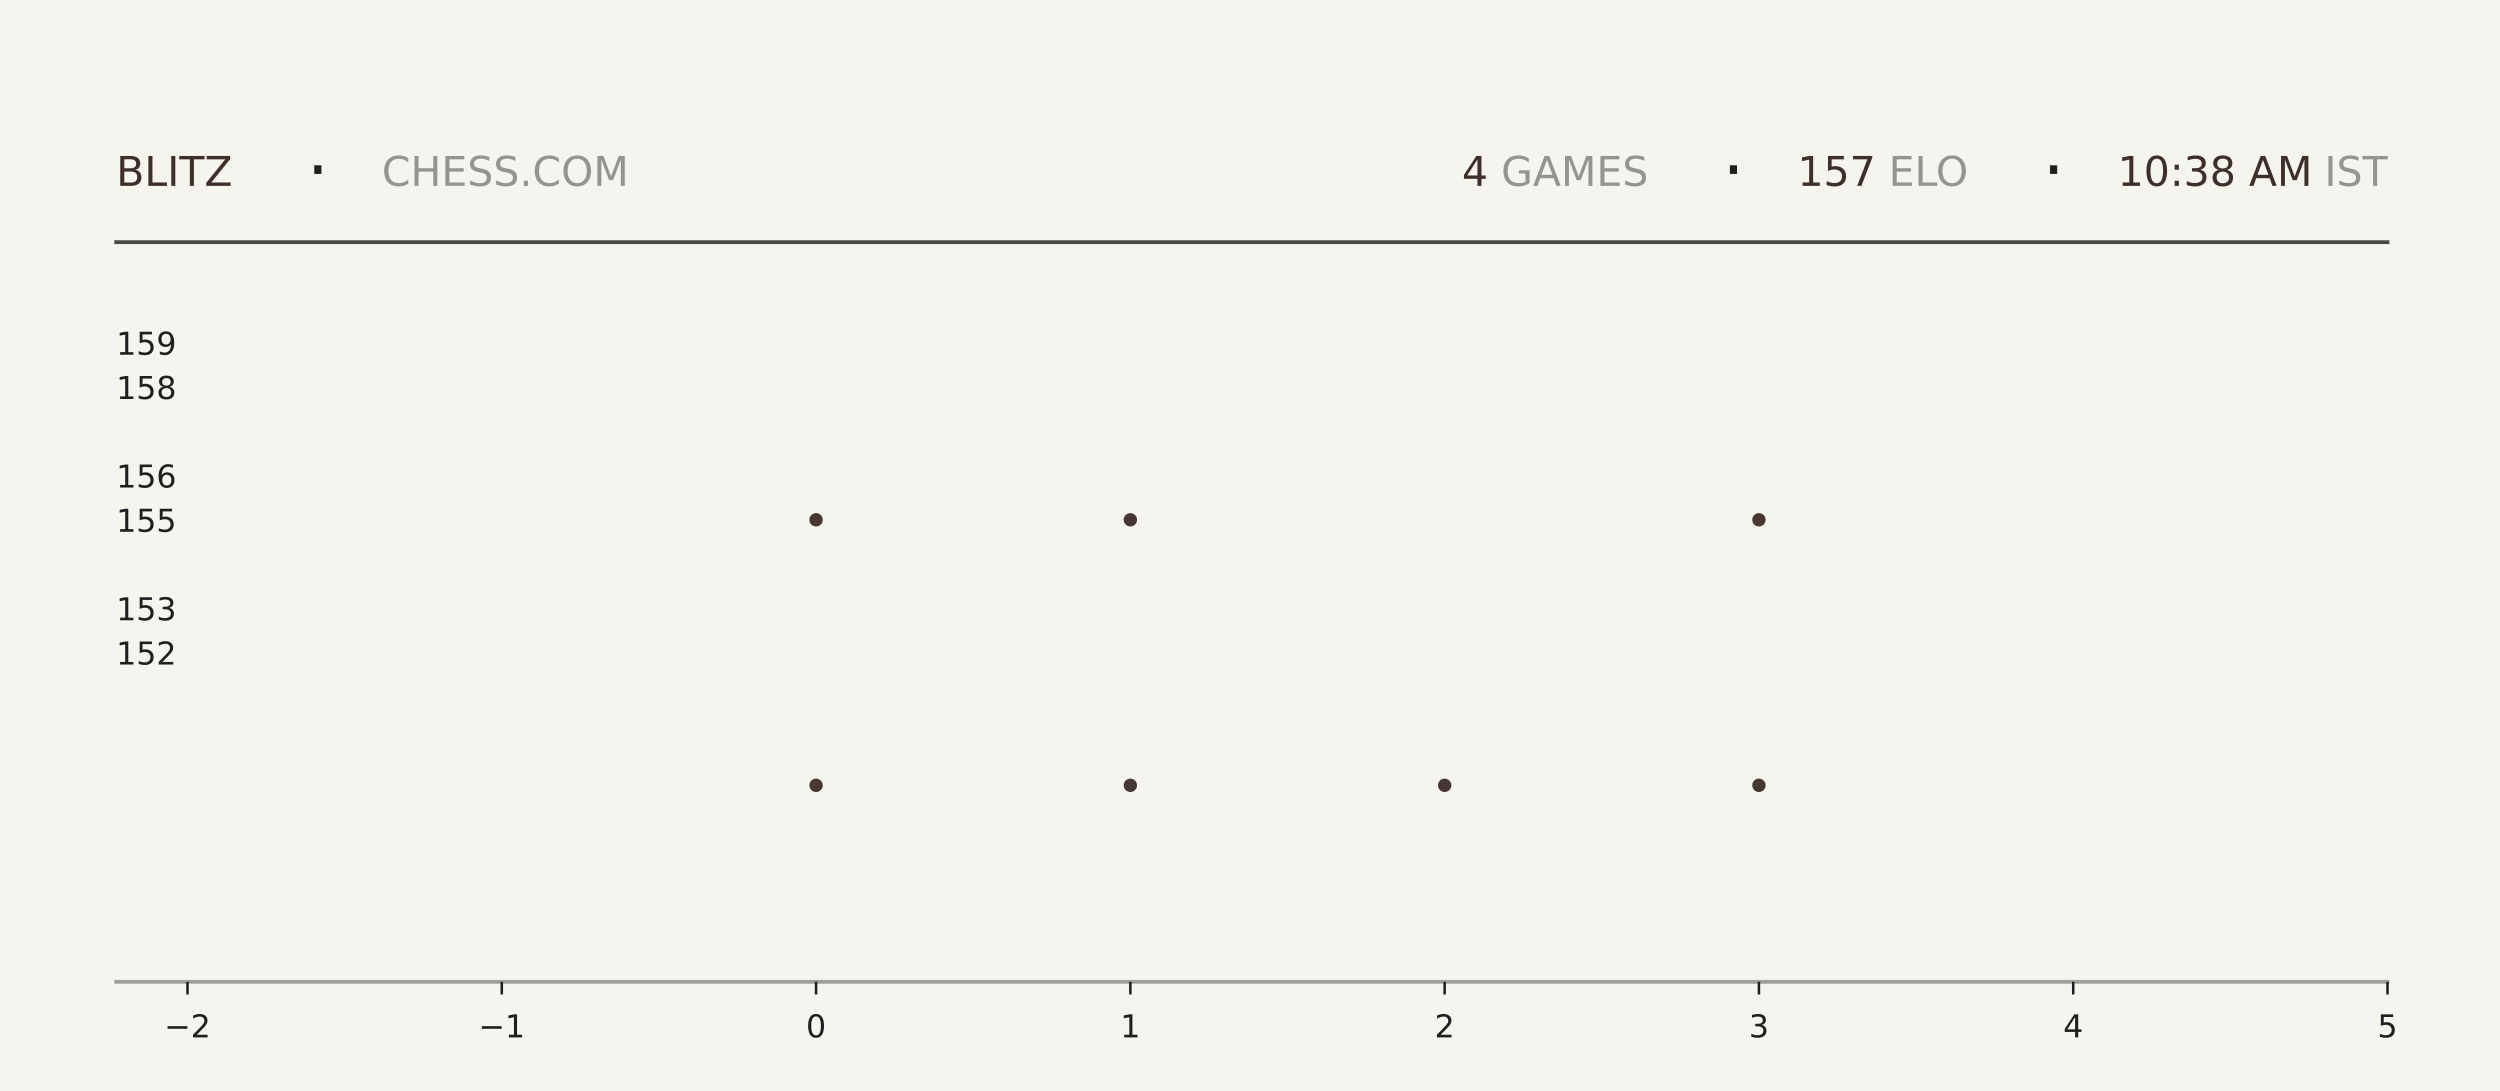
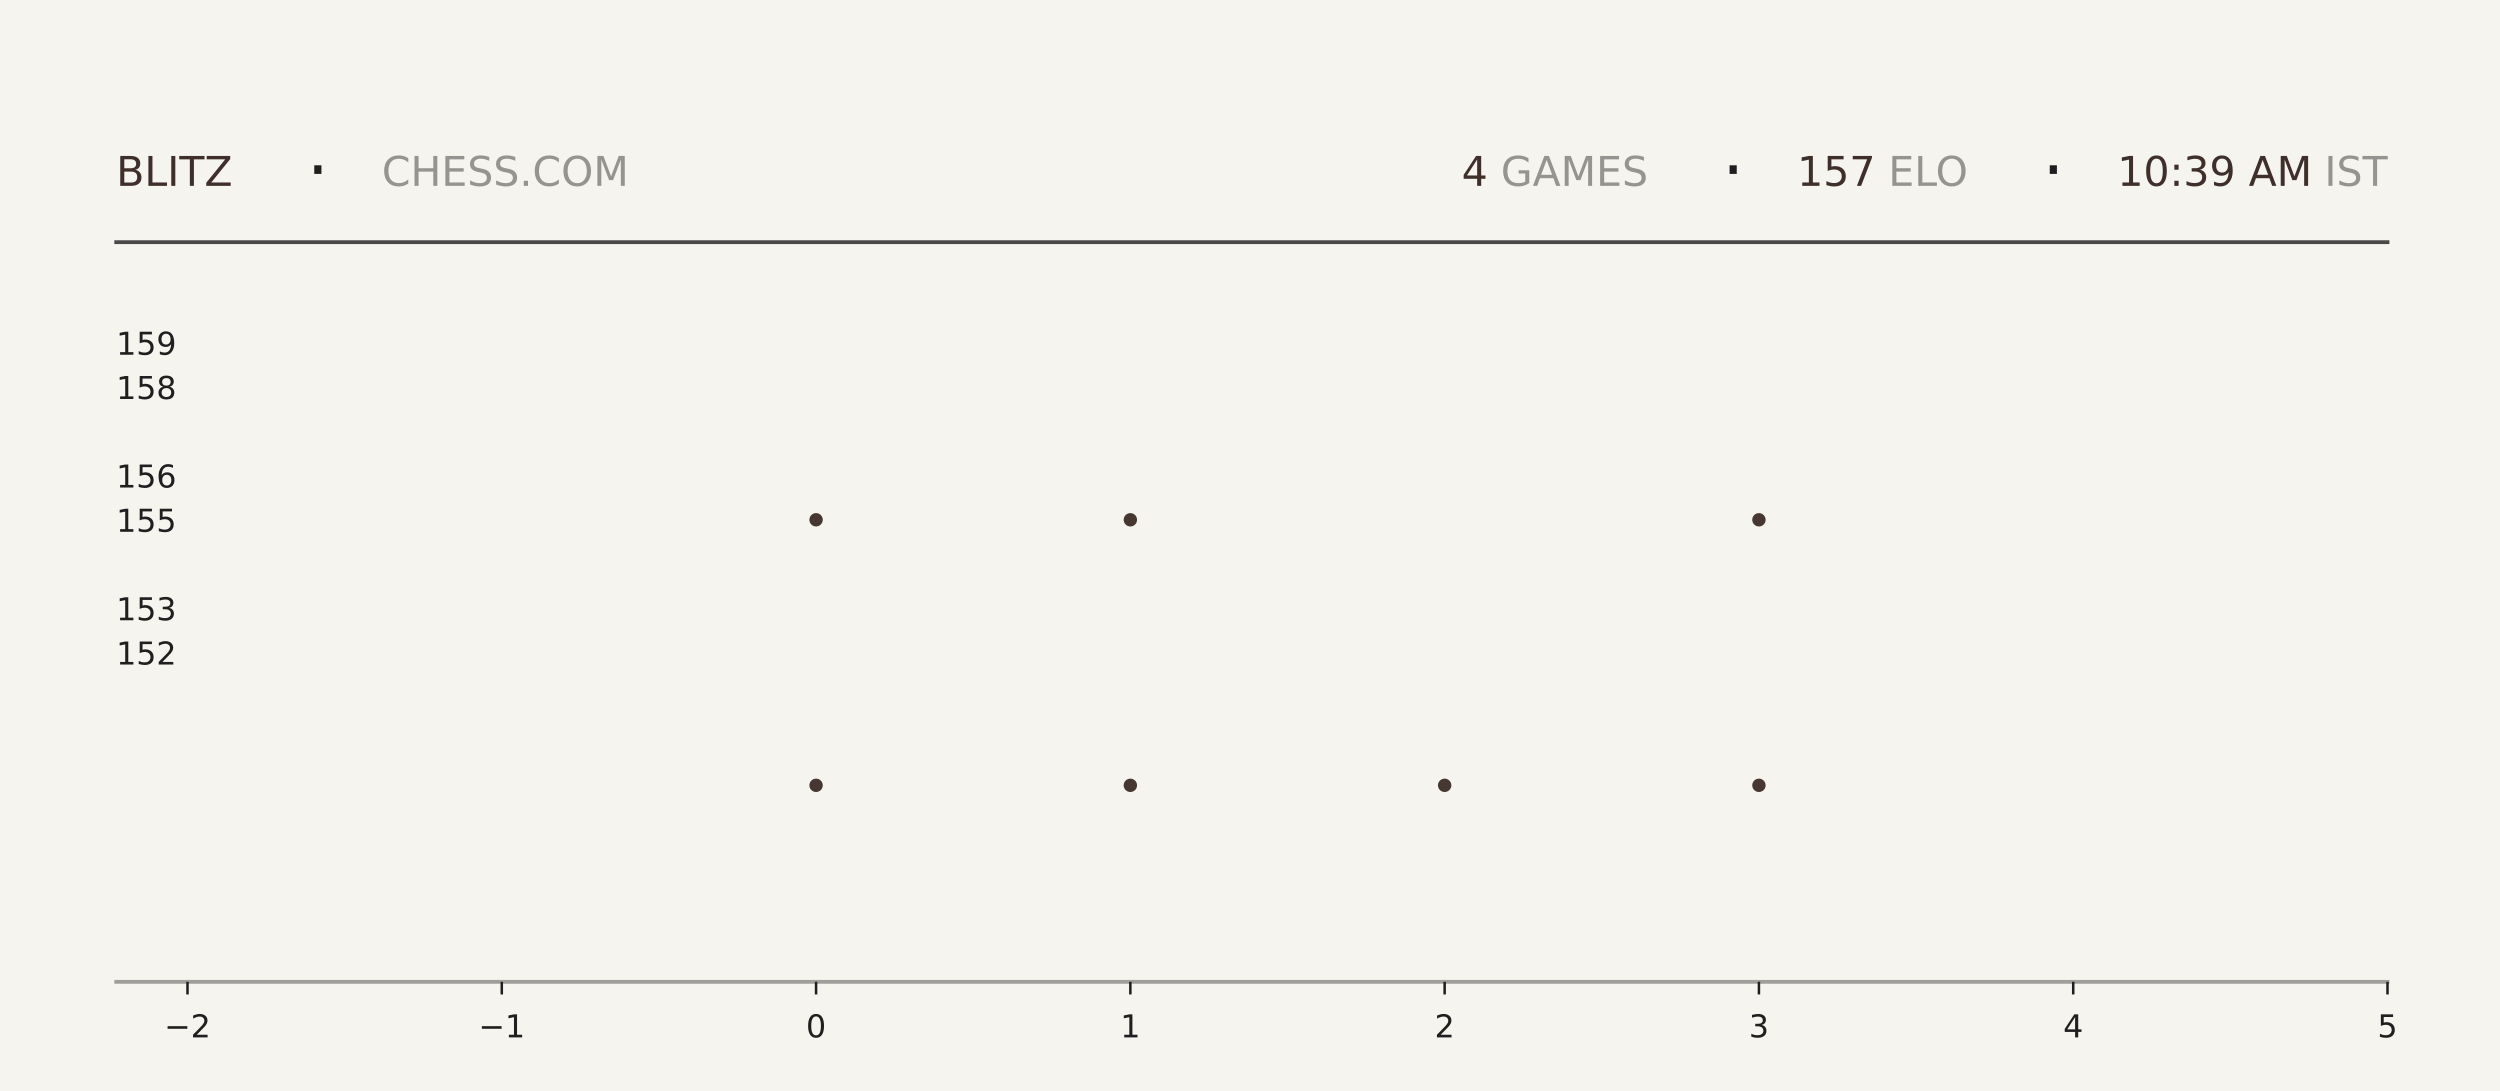
<svg xmlns="http://www.w3.org/2000/svg" xmlns:xlink="http://www.w3.org/1999/xlink" width="792pt" height="345.6pt" viewBox="0 0 792 345.6" version="1.1">
  <defs>
    <style type="text/css">*{stroke-linejoin: round; stroke-linecap: butt}</style>
  </defs>
  <g id="figure_1">
    <g id="patch_1">
      <path d="M 0 345.6  L 792 345.6  L 792 0  L 0 0  z " style="fill: #f6f4ef" />
    </g>
    <g id="axes_1">
      <g id="patch_2">
        <path d="M 59.4 311.04  L 756.36 311.04  L 756.36 103.68  L 59.4 103.68  z " style="fill: #f6f4ef" />
      </g>
      <g id="PathCollection_1">
        <defs>
-           <path id="m252e1ac624" d="M 0 2.121  C 0.563 2.121 1.102 1.898 1.5 1.5  C 1.898 1.102 2.121 0.563 2.121 0  C 2.121 -0.563 1.898 -1.102 1.5 -1.5  C 1.102 -1.898 0.563 -2.121 0 -2.121  C -0.563 -2.121 -1.102 -1.898 -1.5 -1.5  C -1.898 -1.102 -2.121 -0.563 -2.121 0  C -2.121 0.563 -1.898 1.102 -1.5 1.5  C -1.102 1.898 -0.563 2.121 0 2.121  z " />
-         </defs>
-         <g clip-path="url(#peb0e96a96d)">
-           <use xlink:href="#m252e1ac624" x="258.531" y="248.79" style="fill: #3e2f2a; fill-opacity: 0.95" />
-           <use xlink:href="#m252e1ac624" x="258.531" y="164.668" style="fill: #3e2f2a; fill-opacity: 0.95" />
+           <path id="m438cb81b4f" d="M 0 2.121  C 0.563 2.121 1.102 1.898 1.5 1.5  C 1.898 1.102 2.121 0.563 2.121 0  C 2.121 -0.563 1.898 -1.102 1.5 -1.5  C 1.102 -1.898 0.563 -2.121 0 -2.121  C -0.563 -2.121 -1.102 -1.898 -1.5 -1.5  C -1.898 -1.102 -2.121 -0.563 -2.121 0  C -2.121 0.563 -1.898 1.102 -1.5 1.5  C -1.102 1.898 -0.563 2.121 0 2.121  z " />
+         </defs>
+         <g clip-path="url(#p66a5a46d24)">
+           <use xlink:href="#m438cb81b4f" x="258.531" y="248.79" style="fill: #3e2f2a; fill-opacity: 0.95" />
+           <use xlink:href="#m438cb81b4f" x="258.531" y="164.668" style="fill: #3e2f2a; fill-opacity: 0.95" />
        </g>
      </g>
      <g id="PathCollection_2">
-         <g clip-path="url(#peb0e96a96d)">
-           <use xlink:href="#m252e1ac624" x="358.097" y="248.79" style="fill: #3e2f2a; fill-opacity: 0.95" />
-           <use xlink:href="#m252e1ac624" x="358.097" y="164.668" style="fill: #3e2f2a; fill-opacity: 0.95" />
-           <use xlink:href="#m252e1ac624" x="358.097" y="80.547" style="fill: #3e2f2a; fill-opacity: 0.95" />
+         <g clip-path="url(#p66a5a46d24)">
+           <use xlink:href="#m438cb81b4f" x="358.097" y="248.79" style="fill: #3e2f2a; fill-opacity: 0.95" />
+           <use xlink:href="#m438cb81b4f" x="358.097" y="164.668" style="fill: #3e2f2a; fill-opacity: 0.95" />
+           <use xlink:href="#m438cb81b4f" x="358.097" y="80.547" style="fill: #3e2f2a; fill-opacity: 0.95" />
        </g>
      </g>
      <g id="PathCollection_3">
-         <g clip-path="url(#peb0e96a96d)">
-           <use xlink:href="#m252e1ac624" x="457.663" y="248.79" style="fill: #3e2f2a; fill-opacity: 0.95" />
+         <g clip-path="url(#p66a5a46d24)">
+           <use xlink:href="#m438cb81b4f" x="457.663" y="248.79" style="fill: #3e2f2a; fill-opacity: 0.95" />
        </g>
      </g>
      <g id="PathCollection_4">
-         <g clip-path="url(#peb0e96a96d)">
-           <use xlink:href="#m252e1ac624" x="557.229" y="248.79" style="fill: #3e2f2a; fill-opacity: 0.95" />
-           <use xlink:href="#m252e1ac624" x="557.229" y="164.668" style="fill: #3e2f2a; fill-opacity: 0.95" />
-           <use xlink:href="#m252e1ac624" x="557.229" y="80.547" style="fill: #3e2f2a; fill-opacity: 0.95" />
+         <g clip-path="url(#p66a5a46d24)">
+           <use xlink:href="#m438cb81b4f" x="557.229" y="248.79" style="fill: #3e2f2a; fill-opacity: 0.95" />
+           <use xlink:href="#m438cb81b4f" x="557.229" y="164.668" style="fill: #3e2f2a; fill-opacity: 0.95" />
+           <use xlink:href="#m438cb81b4f" x="557.229" y="80.547" style="fill: #3e2f2a; fill-opacity: 0.95" />
        </g>
      </g>
      <g id="matplotlib.axis_1">
        <g id="xtick_1">
          <g id="line2d_1">
            <defs>
-               <path id="md7f9ecbc65" d="M 0 0  L 0 4  " style="stroke: #1f1f1f; stroke-width: 0.8" />
+               <path id="m2347e79dd5" d="M 0 0  L 0 4  " style="stroke: #1f1f1f; stroke-width: 0.8" />
            </defs>
            <g>
-               <use xlink:href="#md7f9ecbc65" x="59.4" y="311.04" style="fill: #1f1f1f; stroke: #1f1f1f; stroke-width: 0.8" />
+               <use xlink:href="#m2347e79dd5" x="59.4" y="311.04" style="fill: #1f1f1f; stroke: #1f1f1f; stroke-width: 0.8" />
            </g>
          </g>
          <g id="text_1">
            <g style="fill: #1f1f1f" transform="translate(52.02891 328.6384) scale(0.1 -0.1)">
              <defs>
                <path id="DejaVuSans-2212" d="M 678 2272  L 4684 2272  L 4684 1741  L 678 1741  L 678 2272  z " transform="scale(0.015625)" />
                <path id="DejaVuSans-32" d="M 1228 531  L 3431 531  L 3431 0  L 469 0  L 469 531  Q 828 903 1448 1529  Q 2069 2156 2228 2338  Q 2531 2678 2651 2914  Q 2772 3150 2772 3378  Q 2772 3750 2511 3984  Q 2250 4219 1831 4219  Q 1534 4219 1204 4116  Q 875 4013 500 3803  L 500 4441  Q 881 4594 1212 4672  Q 1544 4750 1819 4750  Q 2544 4750 2975 4387  Q 3406 4025 3406 3419  Q 3406 3131 3298 2873  Q 3191 2616 2906 2266  Q 2828 2175 2409 1742  Q 1991 1309 1228 531  z " transform="scale(0.015625)" />
              </defs>
              <use xlink:href="#DejaVuSans-2212" />
              <use xlink:href="#DejaVuSans-32" transform="translate(83.78906 0)" />
            </g>
          </g>
        </g>
        <g id="xtick_2">
          <g id="line2d_2">
            <g>
-               <use xlink:href="#md7f9ecbc65" x="158.966" y="311.04" style="fill: #1f1f1f; stroke: #1f1f1f; stroke-width: 0.8" />
+               <use xlink:href="#m2347e79dd5" x="158.966" y="311.04" style="fill: #1f1f1f; stroke: #1f1f1f; stroke-width: 0.8" />
            </g>
          </g>
          <g id="text_2">
            <g style="fill: #1f1f1f" transform="translate(151.5946 328.6384) scale(0.1 -0.1)">
              <defs>
                <path id="DejaVuSans-31" d="M 794 531  L 1825 531  L 1825 4091  L 703 3866  L 703 4441  L 1819 4666  L 2450 4666  L 2450 531  L 3481 531  L 3481 0  L 794 0  L 794 531  z " transform="scale(0.015625)" />
              </defs>
              <use xlink:href="#DejaVuSans-2212" />
              <use xlink:href="#DejaVuSans-31" transform="translate(83.78906 0)" />
            </g>
          </g>
        </g>
        <g id="xtick_3">
          <g id="line2d_3">
            <g>
-               <use xlink:href="#md7f9ecbc65" x="258.531" y="311.04" style="fill: #1f1f1f; stroke: #1f1f1f; stroke-width: 0.8" />
+               <use xlink:href="#m2347e79dd5" x="258.531" y="311.04" style="fill: #1f1f1f; stroke: #1f1f1f; stroke-width: 0.8" />
            </g>
          </g>
          <g id="text_3">
            <g style="fill: #1f1f1f" transform="translate(255.3502 328.6384) scale(0.1 -0.1)">
              <defs>
                <path id="DejaVuSans-30" d="M 2034 4250  Q 1547 4250 1301 3770  Q 1056 3291 1056 2328  Q 1056 1369 1301 889  Q 1547 409 2034 409  Q 2525 409 2770 889  Q 3016 1369 3016 2328  Q 3016 3291 2770 3770  Q 2525 4250 2034 4250  z M 2034 4750  Q 2819 4750 3233 4129  Q 3647 3509 3647 2328  Q 3647 1150 3233 529  Q 2819 -91 2034 -91  Q 1250 -91 836 529  Q 422 1150 422 2328  Q 422 3509 836 4129  Q 1250 4750 2034 4750  z " transform="scale(0.015625)" />
              </defs>
              <use xlink:href="#DejaVuSans-30" />
            </g>
          </g>
        </g>
        <g id="xtick_4">
          <g id="line2d_4">
            <g>
-               <use xlink:href="#md7f9ecbc65" x="358.097" y="311.04" style="fill: #1f1f1f; stroke: #1f1f1f; stroke-width: 0.8" />
+               <use xlink:href="#m2347e79dd5" x="358.097" y="311.04" style="fill: #1f1f1f; stroke: #1f1f1f; stroke-width: 0.8" />
            </g>
          </g>
          <g id="text_4">
            <g style="fill: #1f1f1f" transform="translate(354.9159 328.6384) scale(0.1 -0.1)">
              <use xlink:href="#DejaVuSans-31" />
            </g>
          </g>
        </g>
        <g id="xtick_5">
          <g id="line2d_5">
            <g>
-               <use xlink:href="#md7f9ecbc65" x="457.663" y="311.04" style="fill: #1f1f1f; stroke: #1f1f1f; stroke-width: 0.8" />
+               <use xlink:href="#m2347e79dd5" x="457.663" y="311.04" style="fill: #1f1f1f; stroke: #1f1f1f; stroke-width: 0.8" />
            </g>
          </g>
          <g id="text_5">
            <g style="fill: #1f1f1f" transform="translate(454.4816 328.6384) scale(0.1 -0.1)">
              <use xlink:href="#DejaVuSans-32" />
            </g>
          </g>
        </g>
        <g id="xtick_6">
          <g id="line2d_6">
            <g>
-               <use xlink:href="#md7f9ecbc65" x="557.229" y="311.04" style="fill: #1f1f1f; stroke: #1f1f1f; stroke-width: 0.8" />
+               <use xlink:href="#m2347e79dd5" x="557.229" y="311.04" style="fill: #1f1f1f; stroke: #1f1f1f; stroke-width: 0.8" />
            </g>
          </g>
          <g id="text_6">
            <g style="fill: #1f1f1f" transform="translate(554.0473 328.6384) scale(0.1 -0.1)">
              <defs>
                <path id="DejaVuSans-33" d="M 2597 2516  Q 3050 2419 3304 2112  Q 3559 1806 3559 1356  Q 3559 666 3084 287  Q 2609 -91 1734 -91  Q 1441 -91 1130 -33  Q 819 25 488 141  L 488 750  Q 750 597 1062 519  Q 1375 441 1716 441  Q 2309 441 2620 675  Q 2931 909 2931 1356  Q 2931 1769 2642 2001  Q 2353 2234 1838 2234  L 1294 2234  L 1294 2753  L 1863 2753  Q 2328 2753 2575 2939  Q 2822 3125 2822 3475  Q 2822 3834 2567 4026  Q 2313 4219 1838 4219  Q 1578 4219 1281 4162  Q 984 4106 628 3988  L 628 4550  Q 988 4650 1302 4700  Q 1616 4750 1894 4750  Q 2613 4750 3031 4423  Q 3450 4097 3450 3541  Q 3450 3153 3228 2886  Q 3006 2619 2597 2516  z " transform="scale(0.015625)" />
              </defs>
              <use xlink:href="#DejaVuSans-33" />
            </g>
          </g>
        </g>
        <g id="xtick_7">
          <g id="line2d_7">
            <g>
-               <use xlink:href="#md7f9ecbc65" x="656.794" y="311.04" style="fill: #1f1f1f; stroke: #1f1f1f; stroke-width: 0.8" />
+               <use xlink:href="#m2347e79dd5" x="656.794" y="311.04" style="fill: #1f1f1f; stroke: #1f1f1f; stroke-width: 0.8" />
            </g>
          </g>
          <g id="text_7">
            <g style="fill: #1f1f1f" transform="translate(653.613 328.6384) scale(0.1 -0.1)">
              <defs>
                <path id="DejaVuSans-34" d="M 2419 4116  L 825 1625  L 2419 1625  L 2419 4116  z M 2253 4666  L 3047 4666  L 3047 1625  L 3713 1625  L 3713 1100  L 3047 1100  L 3047 0  L 2419 0  L 2419 1100  L 313 1100  L 313 1709  L 2253 4666  z " transform="scale(0.015625)" />
              </defs>
              <use xlink:href="#DejaVuSans-34" />
            </g>
          </g>
        </g>
        <g id="xtick_8">
          <g id="line2d_8">
            <g>
-               <use xlink:href="#md7f9ecbc65" x="756.36" y="311.04" style="fill: #1f1f1f; stroke: #1f1f1f; stroke-width: 0.8" />
+               <use xlink:href="#m2347e79dd5" x="756.36" y="311.04" style="fill: #1f1f1f; stroke: #1f1f1f; stroke-width: 0.8" />
            </g>
          </g>
          <g id="text_8">
            <g style="fill: #1f1f1f" transform="translate(753.1788 328.6384) scale(0.1 -0.1)">
              <defs>
                <path id="DejaVuSans-35" d="M 691 4666  L 3169 4666  L 3169 4134  L 1269 4134  L 1269 2991  Q 1406 3038 1543 3061  Q 1681 3084 1819 3084  Q 2600 3084 3056 2656  Q 3513 2228 3513 1497  Q 3513 744 3044 326  Q 2575 -91 1722 -91  Q 1428 -91 1123 -41  Q 819 9 494 109  L 494 744  Q 775 591 1075 516  Q 1375 441 1709 441  Q 2250 441 2565 725  Q 2881 1009 2881 1497  Q 2881 1984 2565 2268  Q 2250 2553 1709 2553  Q 1456 2553 1204 2497  Q 953 2441 691 2322  L 691 4666  z " transform="scale(0.015625)" />
              </defs>
              <use xlink:href="#DejaVuSans-35" />
            </g>
          </g>
        </g>
      </g>
      <g id="matplotlib.axis_2">
        <g id="ytick_1">
          <g id="line2d_9" />
          <g id="text_9">
            <g style="fill: #1f1f1f" transform="translate(36.8125 210.5283) scale(0.1 -0.1)">
              <use xlink:href="#DejaVuSans-31" />
              <use xlink:href="#DejaVuSans-35" transform="translate(63.62305 0)" />
              <use xlink:href="#DejaVuSans-32" transform="translate(127.2461 0)" />
            </g>
          </g>
        </g>
        <g id="ytick_2">
          <g id="line2d_10" />
          <g id="text_10">
            <g style="fill: #1f1f1f" transform="translate(36.8125 196.508) scale(0.1 -0.1)">
              <use xlink:href="#DejaVuSans-31" />
              <use xlink:href="#DejaVuSans-35" transform="translate(63.62305 0)" />
              <use xlink:href="#DejaVuSans-33" transform="translate(127.2461 0)" />
            </g>
          </g>
        </g>
        <g id="ytick_3">
          <g id="line2d_11" />
          <g id="text_11">
            <g style="fill: #1f1f1f" transform="translate(36.8125 168.4675) scale(0.1 -0.1)">
              <use xlink:href="#DejaVuSans-31" />
              <use xlink:href="#DejaVuSans-35" transform="translate(63.62305 0)" />
              <use xlink:href="#DejaVuSans-35" transform="translate(127.2461 0)" />
            </g>
          </g>
        </g>
        <g id="ytick_4">
          <g id="line2d_12" />
          <g id="text_12">
            <g style="fill: #1f1f1f" transform="translate(36.8125 154.4472) scale(0.1 -0.1)">
              <defs>
                <path id="DejaVuSans-36" d="M 2113 2584  Q 1688 2584 1439 2293  Q 1191 2003 1191 1497  Q 1191 994 1439 701  Q 1688 409 2113 409  Q 2538 409 2786 701  Q 3034 994 3034 1497  Q 3034 2003 2786 2293  Q 2538 2584 2113 2584  z M 3366 4563  L 3366 3988  Q 3128 4100 2886 4159  Q 2644 4219 2406 4219  Q 1781 4219 1451 3797  Q 1122 3375 1075 2522  Q 1259 2794 1537 2939  Q 1816 3084 2150 3084  Q 2853 3084 3261 2657  Q 3669 2231 3669 1497  Q 3669 778 3244 343  Q 2819 -91 2113 -91  Q 1303 -91 875 529  Q 447 1150 447 2328  Q 447 3434 972 4092  Q 1497 4750 2381 4750  Q 2619 4750 2861 4703  Q 3103 4656 3366 4563  z " transform="scale(0.015625)" />
              </defs>
              <use xlink:href="#DejaVuSans-31" />
              <use xlink:href="#DejaVuSans-35" transform="translate(63.62305 0)" />
              <use xlink:href="#DejaVuSans-36" transform="translate(127.2461 0)" />
            </g>
          </g>
        </g>
        <g id="ytick_5">
          <g id="line2d_13" />
          <g id="text_13">
            <g style="fill: #1f1f1f" transform="translate(36.8125 126.4066) scale(0.1 -0.1)">
              <defs>
                <path id="DejaVuSans-38" d="M 2034 2216  Q 1584 2216 1326 1975  Q 1069 1734 1069 1313  Q 1069 891 1326 650  Q 1584 409 2034 409  Q 2484 409 2743 651  Q 3003 894 3003 1313  Q 3003 1734 2745 1975  Q 2488 2216 2034 2216  z M 1403 2484  Q 997 2584 770 2862  Q 544 3141 544 3541  Q 544 4100 942 4425  Q 1341 4750 2034 4750  Q 2731 4750 3128 4425  Q 3525 4100 3525 3541  Q 3525 3141 3298 2862  Q 3072 2584 2669 2484  Q 3125 2378 3379 2068  Q 3634 1759 3634 1313  Q 3634 634 3220 271  Q 2806 -91 2034 -91  Q 1263 -91 848 271  Q 434 634 434 1313  Q 434 1759 690 2068  Q 947 2378 1403 2484  z M 1172 3481  Q 1172 3119 1398 2916  Q 1625 2713 2034 2713  Q 2441 2713 2670 2916  Q 2900 3119 2900 3481  Q 2900 3844 2670 4047  Q 2441 4250 2034 4250  Q 1625 4250 1398 4047  Q 1172 3844 1172 3481  z " transform="scale(0.015625)" />
              </defs>
              <use xlink:href="#DejaVuSans-31" />
              <use xlink:href="#DejaVuSans-35" transform="translate(63.62305 0)" />
              <use xlink:href="#DejaVuSans-38" transform="translate(127.2461 0)" />
            </g>
          </g>
        </g>
        <g id="ytick_6">
          <g id="line2d_14" />
          <g id="text_14">
            <g style="fill: #1f1f1f" transform="translate(36.8125 112.3863) scale(0.1 -0.1)">
              <defs>
                <path id="DejaVuSans-39" d="M 703 97  L 703 672  Q 941 559 1184 500  Q 1428 441 1663 441  Q 2288 441 2617 861  Q 2947 1281 2994 2138  Q 2813 1869 2534 1725  Q 2256 1581 1919 1581  Q 1219 1581 811 2004  Q 403 2428 403 3163  Q 403 3881 828 4315  Q 1253 4750 1959 4750  Q 2769 4750 3195 4129  Q 3622 3509 3622 2328  Q 3622 1225 3098 567  Q 2575 -91 1691 -91  Q 1453 -91 1209 -44  Q 966 3 703 97  z M 1959 2075  Q 2384 2075 2632 2365  Q 2881 2656 2881 3163  Q 2881 3666 2632 3958  Q 2384 4250 1959 4250  Q 1534 4250 1286 3958  Q 1038 3666 1038 3163  Q 1038 2656 1286 2365  Q 1534 2075 1959 2075  z " transform="scale(0.015625)" />
              </defs>
              <use xlink:href="#DejaVuSans-31" />
              <use xlink:href="#DejaVuSans-35" transform="translate(63.62305 0)" />
              <use xlink:href="#DejaVuSans-39" transform="translate(127.2461 0)" />
            </g>
          </g>
        </g>
      </g>
    </g>
    <g id="line2d_15">
      <path d="M 36.82 76.723  L 756.36 76.723  " style="fill: none; stroke: #1f1f1f; stroke-opacity: 0.8; stroke-width: 1.2; stroke-linecap: square" />
    </g>
    <g id="line2d_16">
      <path d="M 36.82 311.04  L 756.36 311.04  " style="fill: none; stroke: #1f1f1f; stroke-opacity: 0.4; stroke-width: 1.2; stroke-linecap: square" />
    </g>
    <g id="text_15">
      <g style="fill: #3e2f2a" transform="translate(36.82 58.88319) scale(0.13 -0.13)">
        <defs>
          <path id="DejaVuSans-42" d="M 1259 2228  L 1259 519  L 2272 519  Q 2781 519 3026 730  Q 3272 941 3272 1375  Q 3272 1813 3026 2020  Q 2781 2228 2272 2228  L 1259 2228  z M 1259 4147  L 1259 2741  L 2194 2741  Q 2656 2741 2882 2914  Q 3109 3088 3109 3444  Q 3109 3797 2882 3972  Q 2656 4147 2194 4147  L 1259 4147  z M 628 4666  L 2241 4666  Q 2963 4666 3353 4366  Q 3744 4066 3744 3513  Q 3744 3084 3544 2831  Q 3344 2578 2956 2516  Q 3422 2416 3680 2098  Q 3938 1781 3938 1306  Q 3938 681 3513 340  Q 3088 0 2303 0  L 628 0  L 628 4666  z " transform="scale(0.015625)" />
          <path id="DejaVuSans-4c" d="M 628 4666  L 1259 4666  L 1259 531  L 3531 531  L 3531 0  L 628 0  L 628 4666  z " transform="scale(0.015625)" />
          <path id="DejaVuSans-49" d="M 628 4666  L 1259 4666  L 1259 0  L 628 0  L 628 4666  z " transform="scale(0.015625)" />
          <path id="DejaVuSans-54" d="M -19 4666  L 3928 4666  L 3928 4134  L 2272 4134  L 2272 0  L 1638 0  L 1638 4134  L -19 4134  L -19 4666  z " transform="scale(0.015625)" />
          <path id="DejaVuSans-5a" d="M 359 4666  L 4025 4666  L 4025 4184  L 1075 531  L 4097 531  L 4097 0  L 288 0  L 288 481  L 3238 4134  L 359 4134  L 359 4666  z " transform="scale(0.015625)" />
        </defs>
        <use xlink:href="#DejaVuSans-42" />
        <use xlink:href="#DejaVuSans-4c" transform="translate(68.60352 0)" />
        <use xlink:href="#DejaVuSans-49" transform="translate(124.3164 0)" />
        <use xlink:href="#DejaVuSans-54" transform="translate(153.8086 0)" />
        <use xlink:href="#DejaVuSans-5a" transform="translate(214.8926 0)" />
      </g>
    </g>
    <g id="text_16">
      <g style="fill: #1f1f1f" transform="translate(97.21 61.36662) scale(0.22 -0.22)">
        <defs>
          <path id="DejaVuSans-b7" d="M 684 2619  L 1344 2619  L 1344 1825  L 684 1825  L 684 2619  z " transform="scale(0.015625)" />
        </defs>
        <use xlink:href="#DejaVuSans-b7" />
      </g>
    </g>
    <g id="text_17">
      <g style="fill: #1f1f1f; opacity: 0.45" transform="translate(120.97 58.88319) scale(0.13 -0.13)">
        <defs>
          <path id="DejaVuSans-43" d="M 4122 4306  L 4122 3641  Q 3803 3938 3442 4084  Q 3081 4231 2675 4231  Q 1875 4231 1450 3742  Q 1025 3253 1025 2328  Q 1025 1406 1450 917  Q 1875 428 2675 428  Q 3081 428 3442 575  Q 3803 722 4122 1019  L 4122 359  Q 3791 134 3420 21  Q 3050 -91 2638 -91  Q 1578 -91 968 557  Q 359 1206 359 2328  Q 359 3453 968 4101  Q 1578 4750 2638 4750  Q 3056 4750 3426 4639  Q 3797 4528 4122 4306  z " transform="scale(0.015625)" />
          <path id="DejaVuSans-48" d="M 628 4666  L 1259 4666  L 1259 2753  L 3553 2753  L 3553 4666  L 4184 4666  L 4184 0  L 3553 0  L 3553 2222  L 1259 2222  L 1259 0  L 628 0  L 628 4666  z " transform="scale(0.015625)" />
          <path id="DejaVuSans-45" d="M 628 4666  L 3578 4666  L 3578 4134  L 1259 4134  L 1259 2753  L 3481 2753  L 3481 2222  L 1259 2222  L 1259 531  L 3634 531  L 3634 0  L 628 0  L 628 4666  z " transform="scale(0.015625)" />
          <path id="DejaVuSans-53" d="M 3425 4513  L 3425 3897  Q 3066 4069 2747 4153  Q 2428 4238 2131 4238  Q 1616 4238 1336 4038  Q 1056 3838 1056 3469  Q 1056 3159 1242 3001  Q 1428 2844 1947 2747  L 2328 2669  Q 3034 2534 3370 2195  Q 3706 1856 3706 1288  Q 3706 609 3251 259  Q 2797 -91 1919 -91  Q 1588 -91 1214 -16  Q 841 59 441 206  L 441 856  Q 825 641 1194 531  Q 1563 422 1919 422  Q 2459 422 2753 634  Q 3047 847 3047 1241  Q 3047 1584 2836 1778  Q 2625 1972 2144 2069  L 1759 2144  Q 1053 2284 737 2584  Q 422 2884 422 3419  Q 422 4038 858 4394  Q 1294 4750 2059 4750  Q 2388 4750 2728 4690  Q 3069 4631 3425 4513  z " transform="scale(0.015625)" />
          <path id="DejaVuSans-2e" d="M 684 794  L 1344 794  L 1344 0  L 684 0  L 684 794  z " transform="scale(0.015625)" />
          <path id="DejaVuSans-4f" d="M 2522 4238  Q 1834 4238 1429 3725  Q 1025 3213 1025 2328  Q 1025 1447 1429 934  Q 1834 422 2522 422  Q 3209 422 3611 934  Q 4013 1447 4013 2328  Q 4013 3213 3611 3725  Q 3209 4238 2522 4238  z M 2522 4750  Q 3503 4750 4090 4092  Q 4678 3434 4678 2328  Q 4678 1225 4090 567  Q 3503 -91 2522 -91  Q 1538 -91 948 565  Q 359 1222 359 2328  Q 359 3434 948 4092  Q 1538 4750 2522 4750  z " transform="scale(0.015625)" />
          <path id="DejaVuSans-4d" d="M 628 4666  L 1569 4666  L 2759 1491  L 3956 4666  L 4897 4666  L 4897 0  L 4281 0  L 4281 4097  L 3078 897  L 2444 897  L 1241 4097  L 1241 0  L 628 0  L 628 4666  z " transform="scale(0.015625)" />
        </defs>
        <use xlink:href="#DejaVuSans-43" />
        <use xlink:href="#DejaVuSans-48" transform="translate(69.82422 0)" />
        <use xlink:href="#DejaVuSans-45" transform="translate(145.0195 0)" />
        <use xlink:href="#DejaVuSans-53" transform="translate(208.2031 0)" />
        <use xlink:href="#DejaVuSans-53" transform="translate(271.6797 0)" />
        <use xlink:href="#DejaVuSans-2e" transform="translate(335.1562 0)" />
        <use xlink:href="#DejaVuSans-43" transform="translate(366.9434 0)" />
        <use xlink:href="#DejaVuSans-4f" transform="translate(436.7676 0)" />
        <use xlink:href="#DejaVuSans-4d" transform="translate(515.4785 0)" />
      </g>
    </g>
    <g id="text_18">
-       <g style="fill: #3e2f2a" transform="translate(463.14 58.88319) scale(0.13 -0.13)">
+       <g style="fill: #3e2f2a" transform="translate(463.05 58.88319) scale(0.13 -0.13)">
        <use xlink:href="#DejaVuSans-34" />
      </g>
    </g>
    <g id="text_19">
-       <g style="fill: #1f1f1f; opacity: 0.45" transform="translate(471.42 58.88319) scale(0.13 -0.13)">
+       <g style="fill: #1f1f1f; opacity: 0.45" transform="translate(471.33 58.88319) scale(0.13 -0.13)">
        <defs>
          <path id="DejaVuSans-20" transform="scale(0.015625)" />
          <path id="DejaVuSans-47" d="M 3809 666  L 3809 1919  L 2778 1919  L 2778 2438  L 4434 2438  L 4434 434  Q 4069 175 3628 42  Q 3188 -91 2688 -91  Q 1594 -91 976 548  Q 359 1188 359 2328  Q 359 3472 976 4111  Q 1594 4750 2688 4750  Q 3144 4750 3555 4637  Q 3966 4525 4313 4306  L 4313 3634  Q 3963 3931 3569 4081  Q 3175 4231 2741 4231  Q 1884 4231 1454 3753  Q 1025 3275 1025 2328  Q 1025 1384 1454 906  Q 1884 428 2741 428  Q 3075 428 3337 486  Q 3600 544 3809 666  z " transform="scale(0.015625)" />
          <path id="DejaVuSans-41" d="M 2188 4044  L 1331 1722  L 3047 1722  L 2188 4044  z M 1831 4666  L 2547 4666  L 4325 0  L 3669 0  L 3244 1197  L 1141 1197  L 716 0  L 50 0  L 1831 4666  z " transform="scale(0.015625)" />
        </defs>
        <use xlink:href="#DejaVuSans-20" />
        <use xlink:href="#DejaVuSans-47" transform="translate(31.78711 0)" />
        <use xlink:href="#DejaVuSans-41" transform="translate(109.2773 0)" />
        <use xlink:href="#DejaVuSans-4d" transform="translate(177.6855 0)" />
        <use xlink:href="#DejaVuSans-45" transform="translate(263.9648 0)" />
        <use xlink:href="#DejaVuSans-53" transform="translate(327.1484 0)" />
      </g>
    </g>
    <g id="text_20">
-       <g style="fill: #1f1f1f" transform="translate(545.67 61.36662) scale(0.22 -0.22)">
+       <g style="fill: #1f1f1f" transform="translate(545.58 61.36662) scale(0.22 -0.22)">
        <use xlink:href="#DejaVuSans-b7" />
      </g>
    </g>
    <g id="text_21">
-       <g style="fill: #3e2f2a" transform="translate(569.43 58.88319) scale(0.13 -0.13)">
+       <g style="fill: #3e2f2a" transform="translate(569.34 58.88319) scale(0.13 -0.13)">
        <defs>
          <path id="DejaVuSans-37" d="M 525 4666  L 3525 4666  L 3525 4397  L 1831 0  L 1172 0  L 2766 4134  L 525 4134  L 525 4666  z " transform="scale(0.015625)" />
        </defs>
        <use xlink:href="#DejaVuSans-31" />
        <use xlink:href="#DejaVuSans-35" transform="translate(63.62305 0)" />
        <use xlink:href="#DejaVuSans-37" transform="translate(127.2461 0)" />
      </g>
    </g>
    <g id="text_22">
-       <g style="fill: #1f1f1f; opacity: 0.45" transform="translate(594.18 58.88319) scale(0.13 -0.13)">
+       <g style="fill: #1f1f1f; opacity: 0.45" transform="translate(594.09 58.88319) scale(0.13 -0.13)">
        <use xlink:href="#DejaVuSans-20" />
        <use xlink:href="#DejaVuSans-45" transform="translate(31.78711 0)" />
        <use xlink:href="#DejaVuSans-4c" transform="translate(94.9707 0)" />
        <use xlink:href="#DejaVuSans-4f" transform="translate(147.0586 0)" />
      </g>
    </g>
    <g id="text_23">
-       <g style="fill: #1f1f1f" transform="translate(647.1 61.36662) scale(0.22 -0.22)">
+       <g style="fill: #1f1f1f" transform="translate(647.01 61.36662) scale(0.22 -0.22)">
        <use xlink:href="#DejaVuSans-b7" />
      </g>
    </g>
    <g id="text_24">
-       <g style="fill: #3e2f2a" transform="translate(670.86 58.88319) scale(0.13 -0.13)">
+       <g style="fill: #3e2f2a" transform="translate(670.77 58.88319) scale(0.13 -0.13)">
        <defs>
          <path id="DejaVuSans-3a" d="M 750 794  L 1409 794  L 1409 0  L 750 0  L 750 794  z M 750 3309  L 1409 3309  L 1409 2516  L 750 2516  L 750 3309  z " transform="scale(0.015625)" />
        </defs>
        <use xlink:href="#DejaVuSans-31" />
        <use xlink:href="#DejaVuSans-30" transform="translate(63.62305 0)" />
        <use xlink:href="#DejaVuSans-3a" transform="translate(127.2461 0)" />
        <use xlink:href="#DejaVuSans-33" transform="translate(160.9375 0)" />
-         <use xlink:href="#DejaVuSans-38" transform="translate(224.5605 0)" />
+         <use xlink:href="#DejaVuSans-39" transform="translate(224.5605 0)" />
        <use xlink:href="#DejaVuSans-20" transform="translate(288.1836 0)" />
        <use xlink:href="#DejaVuSans-41" transform="translate(319.9707 0)" />
        <use xlink:href="#DejaVuSans-4d" transform="translate(388.3789 0)" />
      </g>
    </g>
    <g id="text_25">
      <g style="fill: #1f1f1f; opacity: 0.45" transform="translate(732.24 58.88319) scale(0.13 -0.13)">
        <use xlink:href="#DejaVuSans-20" />
        <use xlink:href="#DejaVuSans-49" transform="translate(31.78711 0)" />
        <use xlink:href="#DejaVuSans-53" transform="translate(61.2793 0)" />
        <use xlink:href="#DejaVuSans-54" transform="translate(124.7559 0)" />
      </g>
    </g>
  </g>
  <defs>
-     <clipPath id="peb0e96a96d">
+     <clipPath id="p66a5a46d24">
      <rect x="59.4" y="103.68" width="696.96" height="207.36" />
    </clipPath>
  </defs>
</svg>
